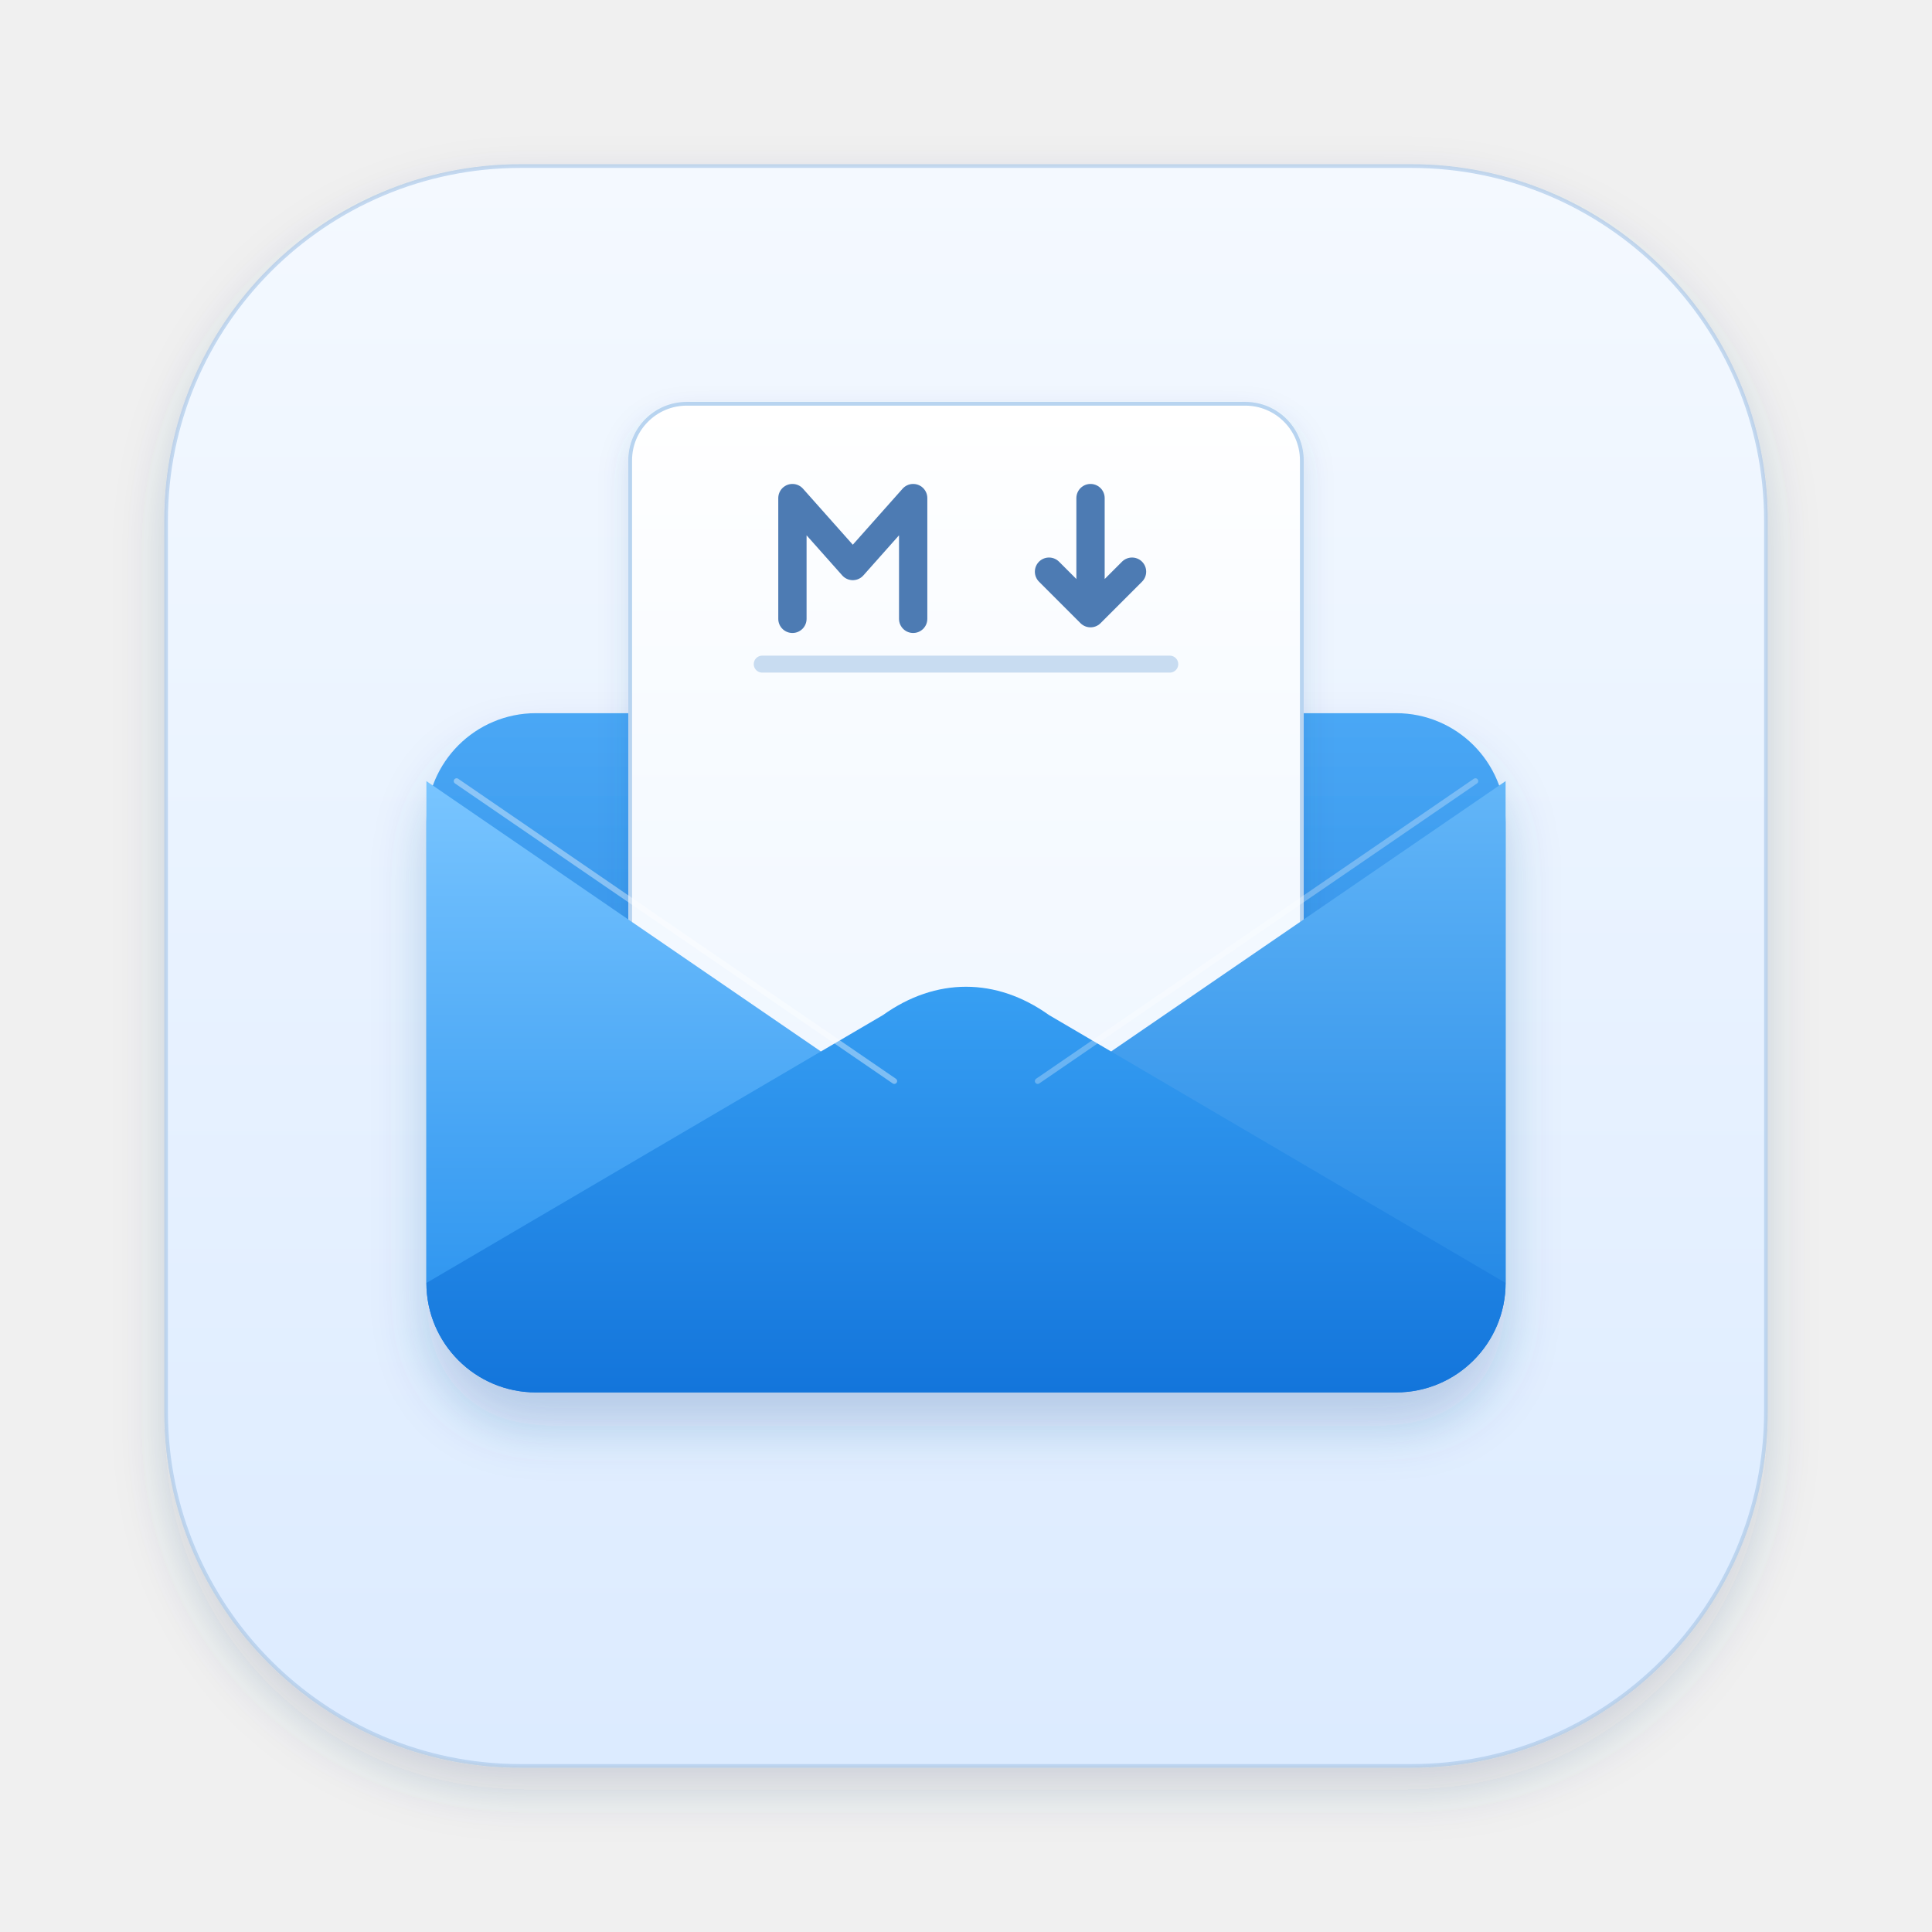
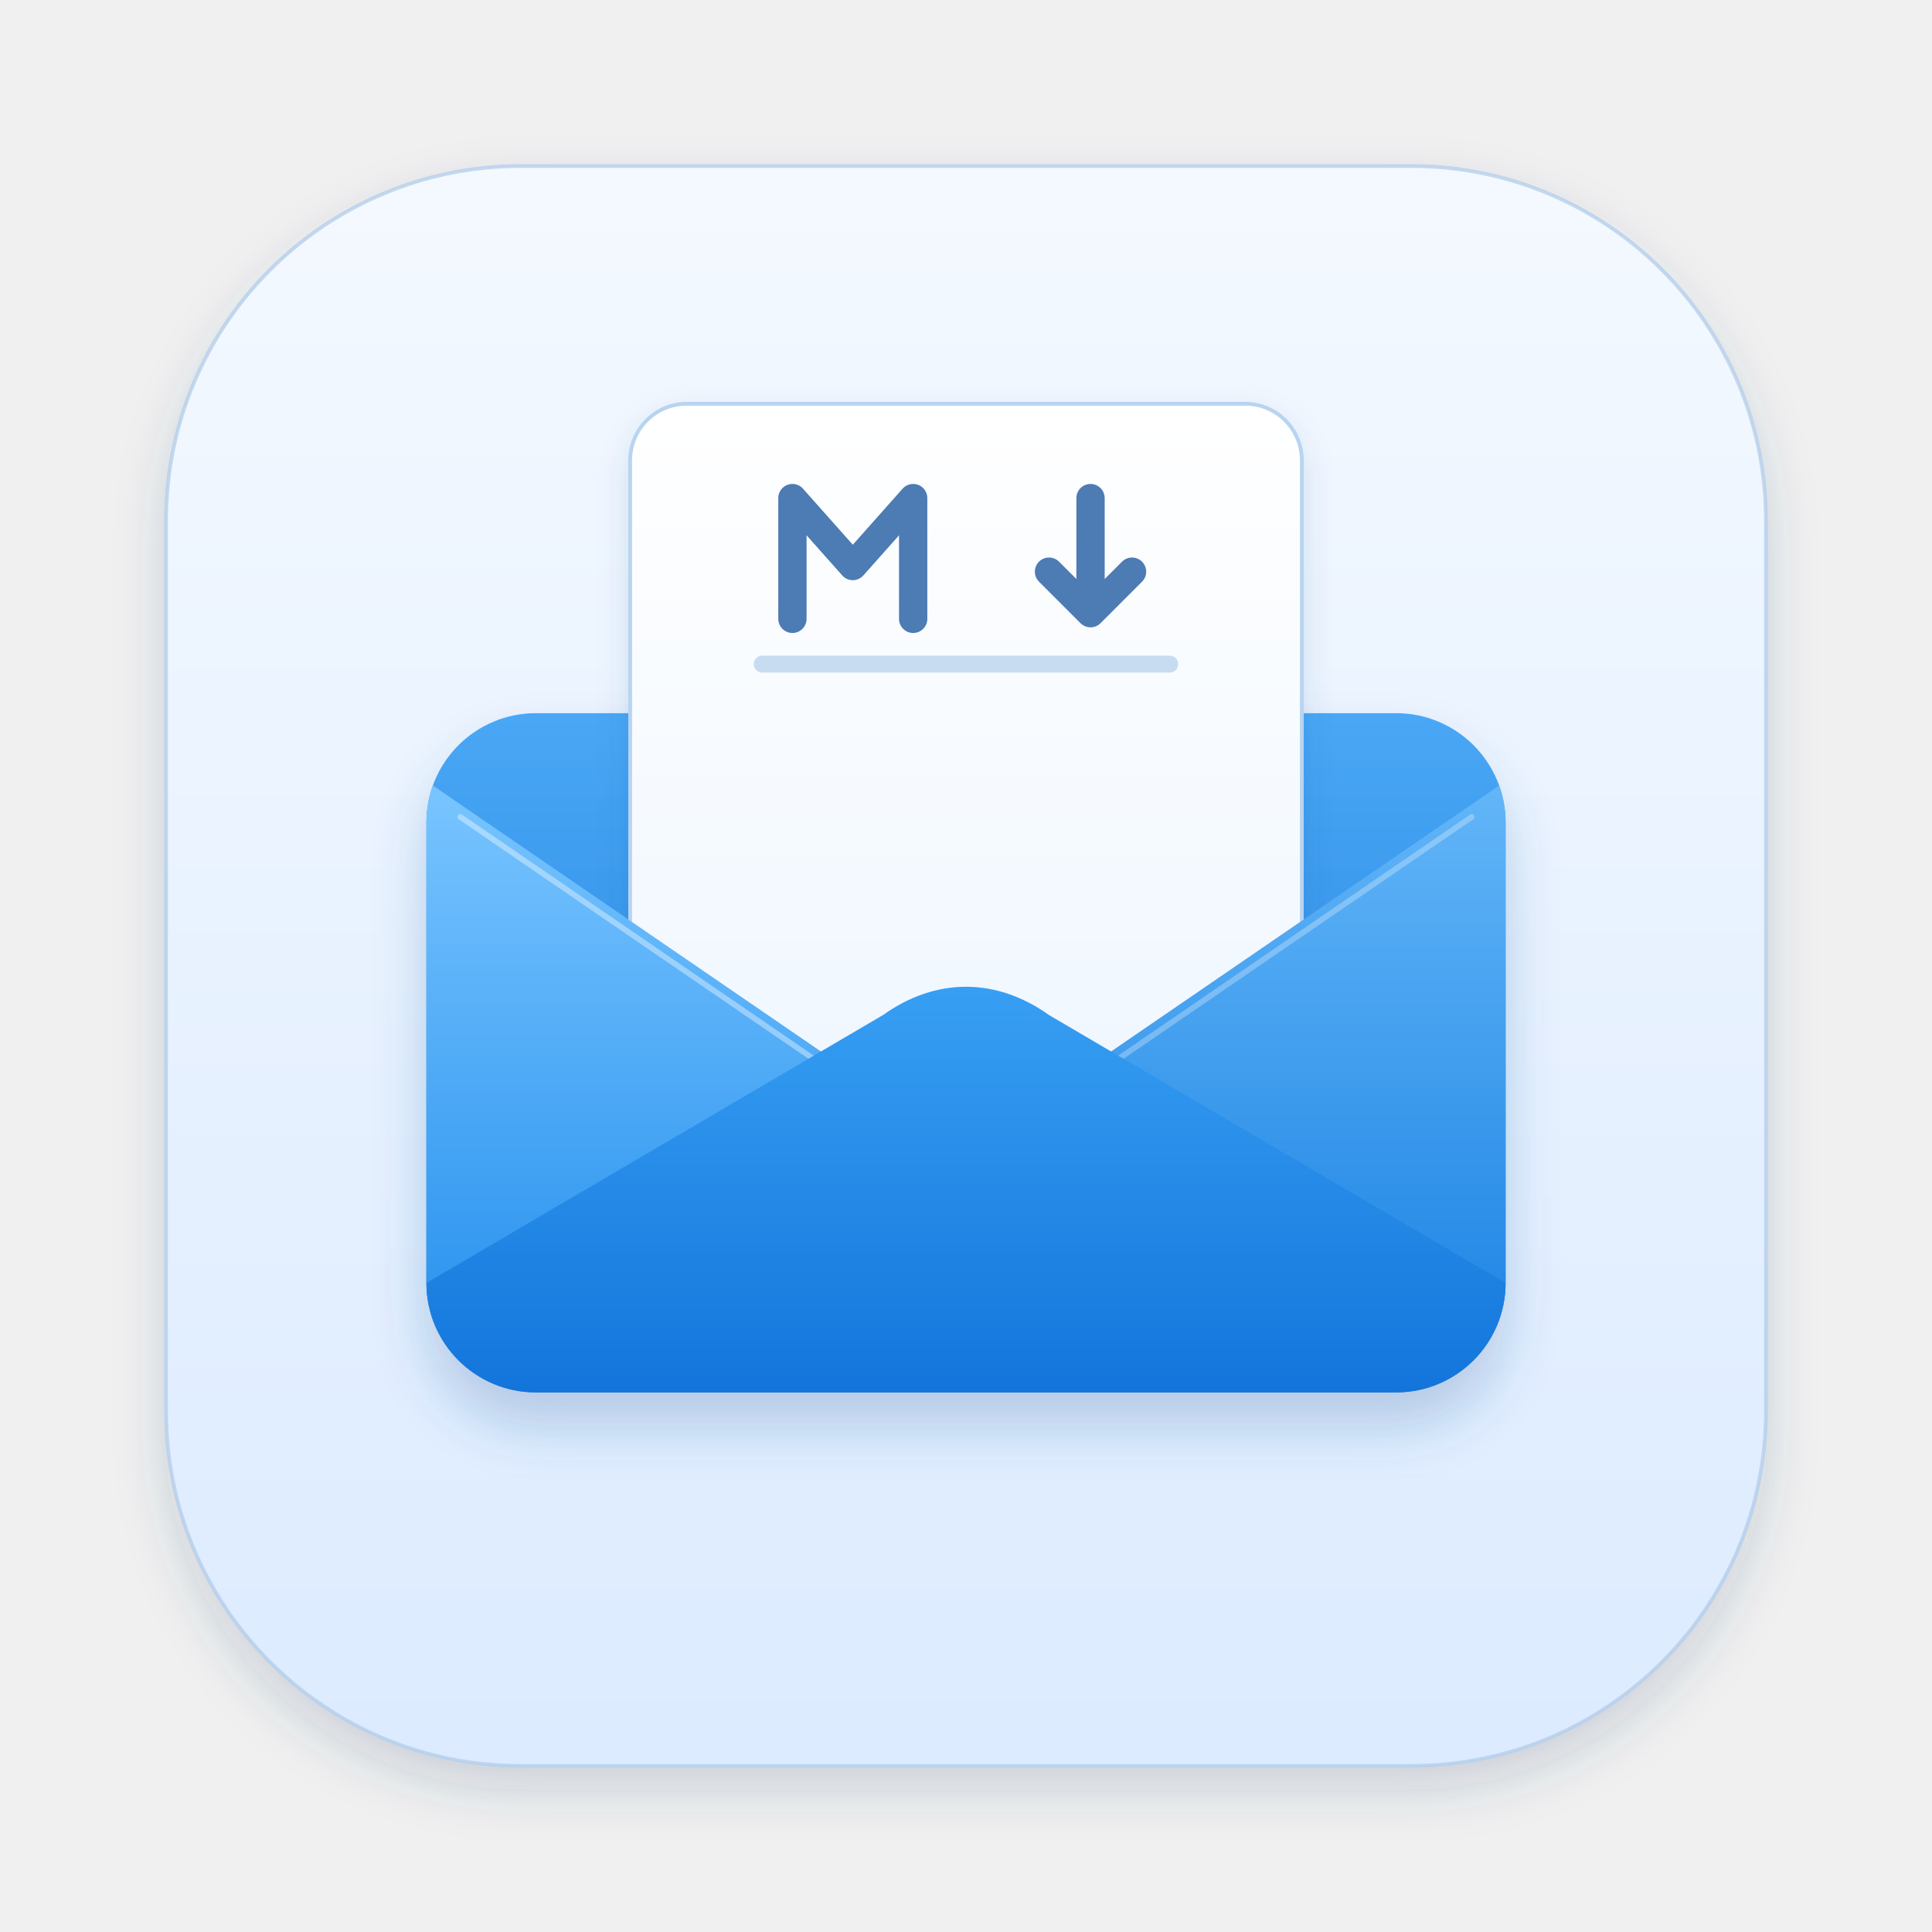
<svg xmlns="http://www.w3.org/2000/svg" width="1024" height="1024" viewBox="0 0 1024 1024">
  <defs>
    <linearGradient id="tile" x1="0" y1="1" x2="0" y2="0">
      <stop stop-color="#F4F9FF" />
      <stop offset="1" stop-color="#DCEBFF" />
    </linearGradient>
    <linearGradient id="back" x1="0" y1="1" x2="0" y2="0">
      <stop stop-color="#49A7F5" />
      <stop offset="1" stop-color="#1B7ADA" />
    </linearGradient>
    <linearGradient id="paper" x1="0" y1="1" x2="0" y2="0">
      <stop stop-color="#FFFFFF" />
      <stop offset="1" stop-color="#F0F7FF" />
    </linearGradient>
    <linearGradient id="left" x1="0" y1="1" x2="0" y2="0">
      <stop stop-color="#79C5FF" />
      <stop offset="1" stop-color="#3197F0" />
    </linearGradient>
    <linearGradient id="right" x1="0" y1="1" x2="0" y2="0">
      <stop stop-color="#63B6F8" />
      <stop offset="1" stop-color="#268AE6" />
    </linearGradient>
    <linearGradient id="front" x1="0" y1="1" x2="0" y2="0">
      <stop stop-color="#379FF3" />
      <stop offset="1" stop-color="#1375DB" />
    </linearGradient>
    <filter id="tileShadow" x="-15%" y="-15%" width="130%" height="140%">
      <feDropShadow dx="0" dy="-12" stdDeviation="13" flood-color="#244A79" flood-opacity=".18" />
    </filter>
    <filter id="envelopeShadow" x="-20%" y="-25%" width="140%" height="160%">
      <feDropShadow dx="0" dy="-18" stdDeviation="14" flood-color="#235A9B" flood-opacity=".24" />
    </filter>
    <filter id="paperShadow" x="-20%" y="-20%" width="140%" height="140%">
      <feDropShadow dx="0" dy="-7" stdDeviation="8" flood-color="#245A91" flood-opacity=".14" />
    </filter>
+     <clipPath id="envelope-boundary">
+       <rect x="226" y="286" width="572" height="360" rx="58" />
+     </clipPath>
+     <clipPath id="left-fold-boundary">
+       <path d="M226 610L512 414L226 344Z" />
+     </clipPath>
+     <clipPath id="right-fold-boundary">
+       <path d="M798 610L512 414L798 344Z" />
+     </clipPath>
  </defs>
  <g transform="translate(0 1024) scale(1 -1)">
    <rect id="macOS-tile" x="88" y="88" width="848" height="848" rx="188" fill="url(#tile)" stroke="#AFCBEA" stroke-opacity=".7" stroke-width="2" filter="url(#tileShadow)" />
    <rect id="envelope-back" x="226" y="286" width="572" height="360" rx="58" fill="url(#back)" filter="url(#envelopeShadow)" />
    <rect id="letter" x="334" y="460" width="356" height="350" rx="30" fill="url(#paper)" stroke="#B8D4F0" stroke-width="2" filter="url(#paperShadow)" />
    <g id="markdown-mark" fill="none" stroke="#4D7BB3" stroke-width="15" stroke-linecap="round" stroke-linejoin="round">
      <path d="M420 696V760L452 724L484 760V696" />
      <path d="M578 760V699M556 721L578 699L600 721" />
    </g>
    <path id="letter-line" d="M404 672H620" fill="none" stroke="#C8DCF1" stroke-width="9" stroke-linecap="round" />
-     <path id="left-fold" d="M226 610L512 414L226 344Z" fill="url(#left)" />
-     <path id="right-fold" d="M798 610L512 414L798 344Z" fill="url(#right)" />
-     <path id="envelope-front" d="M226 344L468 486C496 506 528 506 556 486L798 344C798 312 772 286 740 286H284C252 286 226 312 226 344Z" fill="url(#front)" />
-     <path id="left-crease" d="M242 610L474 451" fill="none" stroke="#FFFFFF" stroke-width="3" stroke-opacity=".38" stroke-linecap="round" />
-     <path id="right-crease" d="M782 610L550 451" fill="none" stroke="#FFFFFF" stroke-width="3" stroke-opacity=".28" stroke-linecap="round" />
+     <g id="envelope-folds" clip-path="url(#envelope-boundary)">
+       <path id="left-fold" d="M226 610L512 414L226 344Z" fill="url(#left)" />
+       <path id="right-fold" d="M798 610L512 414L798 344Z" fill="url(#right)" />
+       <path id="left-crease" d="M244 591L463 441" fill="none" stroke="#FFFFFF" stroke-width="3" stroke-opacity=".38" stroke-linecap="round" clip-path="url(#left-fold-boundary)" />
+       <path id="right-crease" d="M780 591L561 441" fill="none" stroke="#FFFFFF" stroke-width="3" stroke-opacity=".28" stroke-linecap="round" clip-path="url(#right-fold-boundary)" />
+       <path id="envelope-front" d="M226 344L468 486C496 506 528 506 556 486L798 344C798 312 772 286 740 286H284C252 286 226 312 226 344Z" fill="url(#front)" />
+     </g>
  </g>
</svg>
